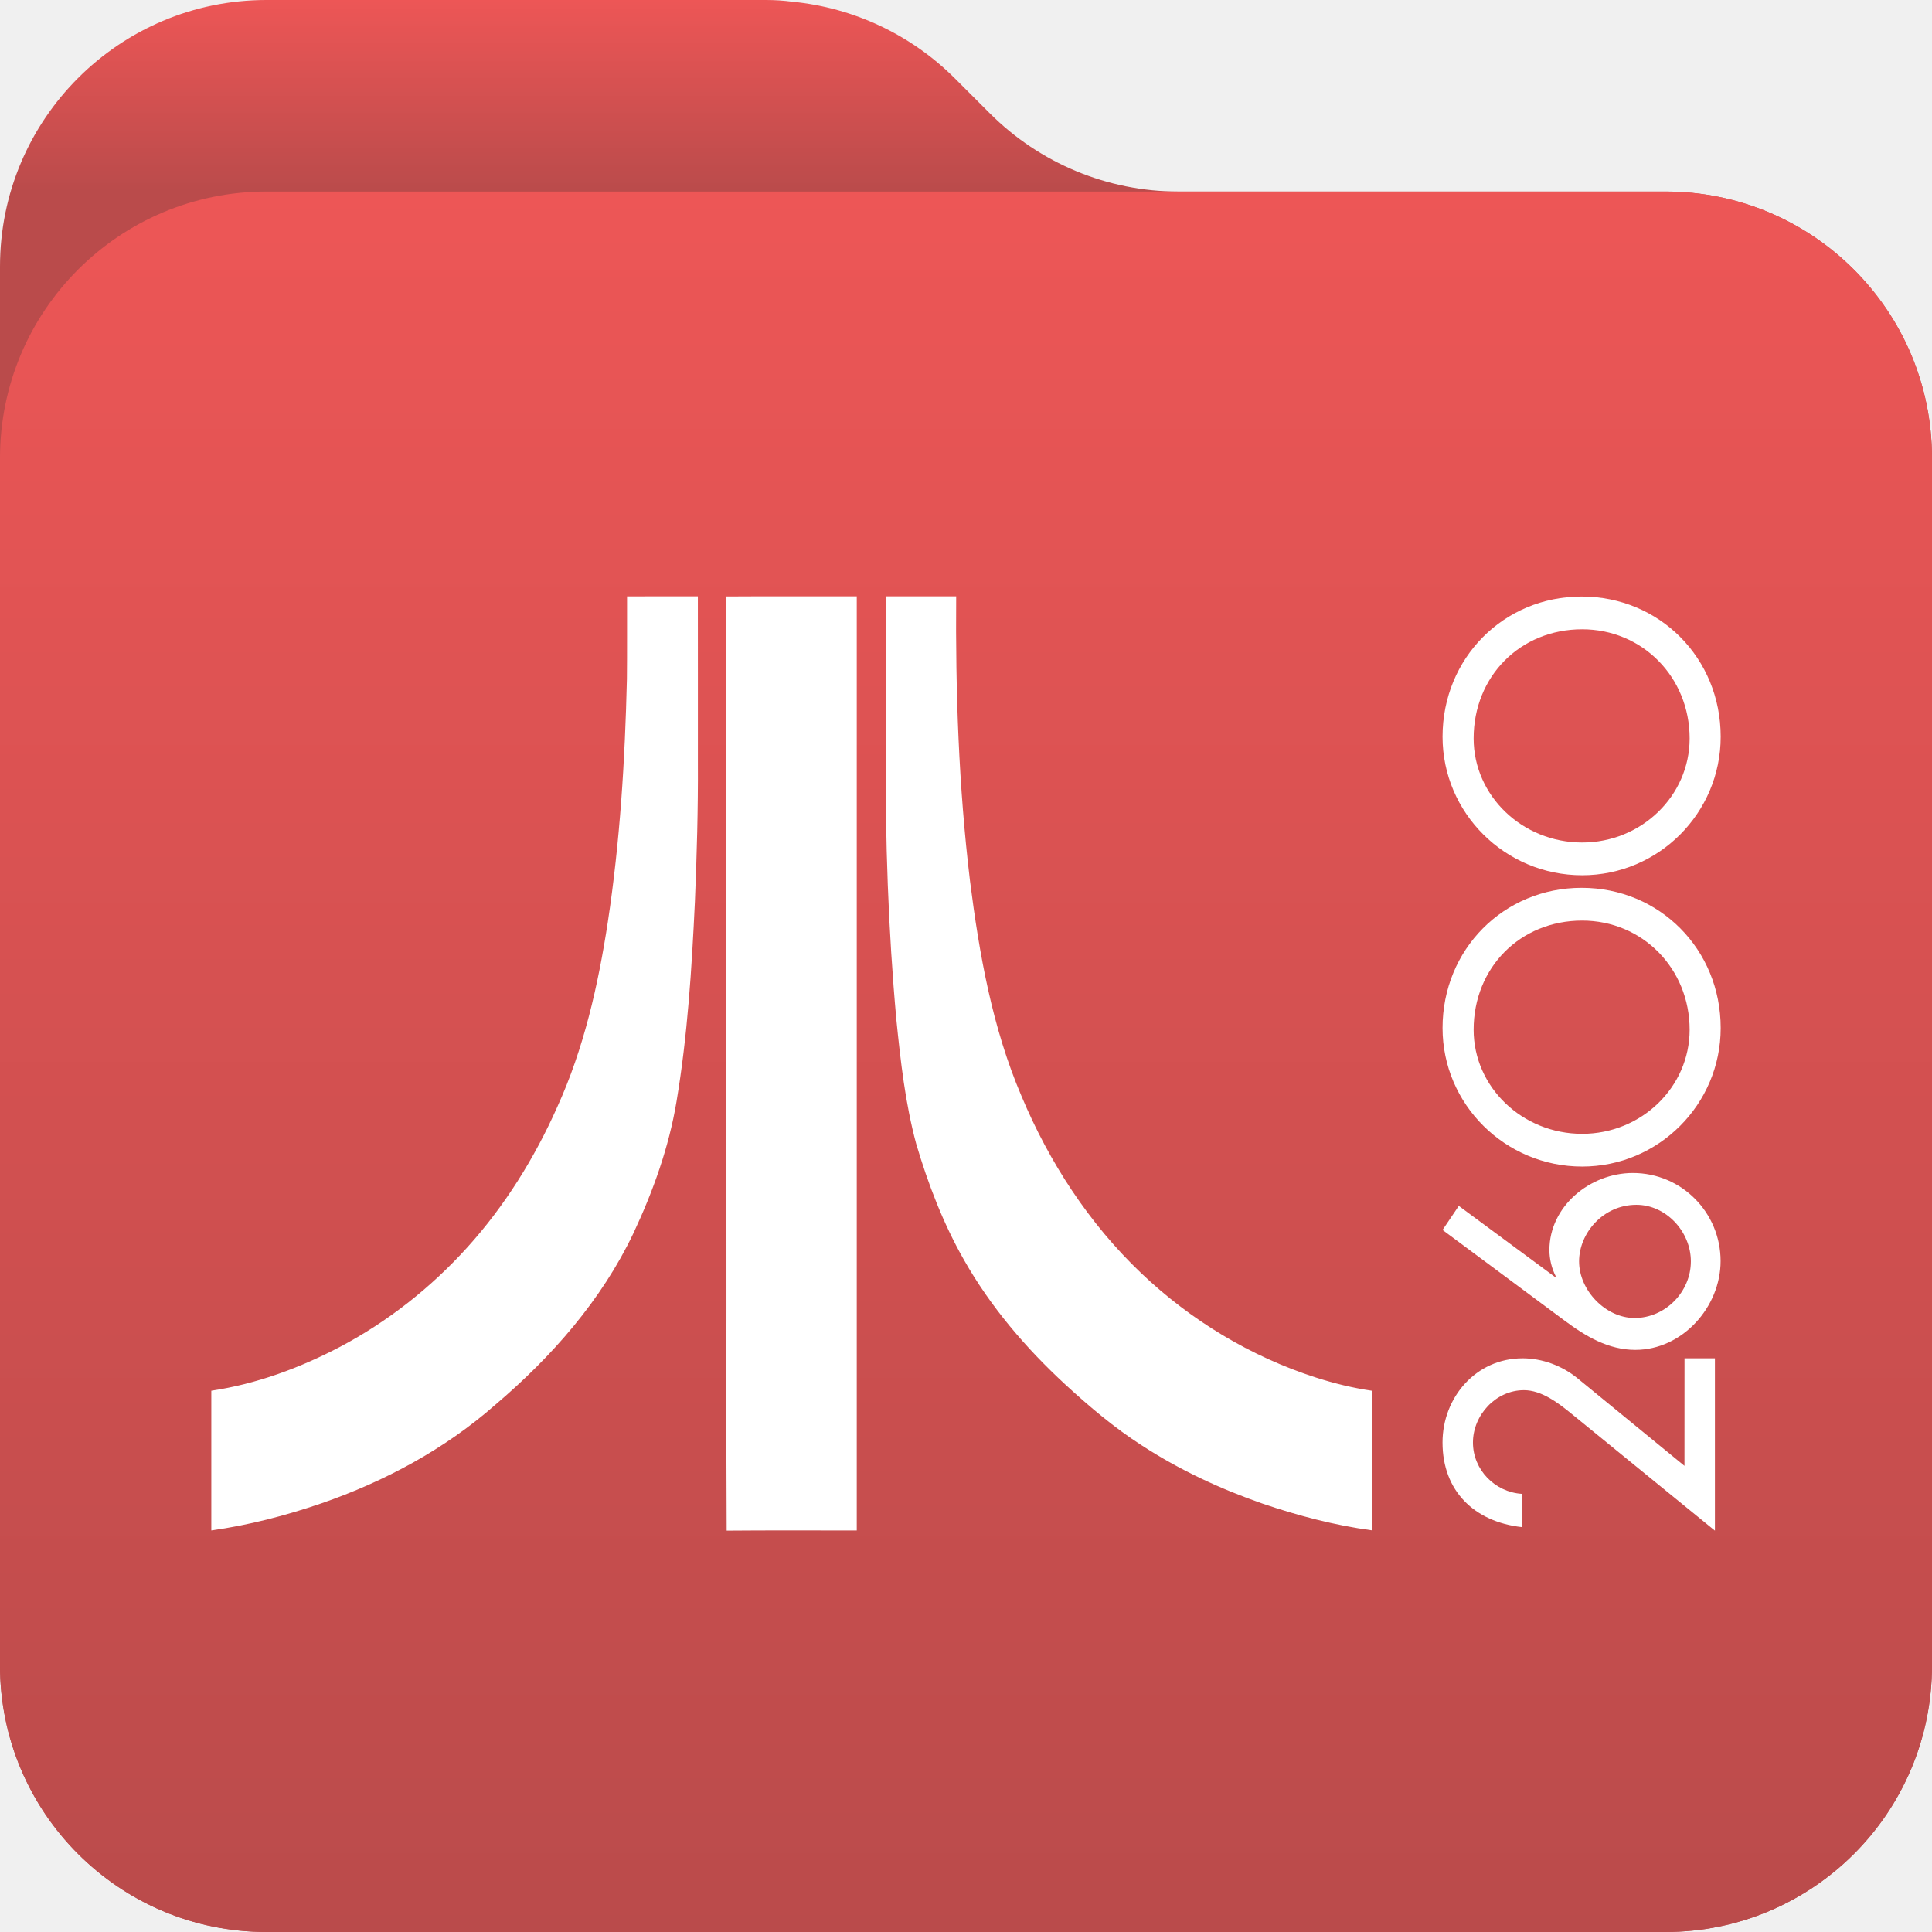
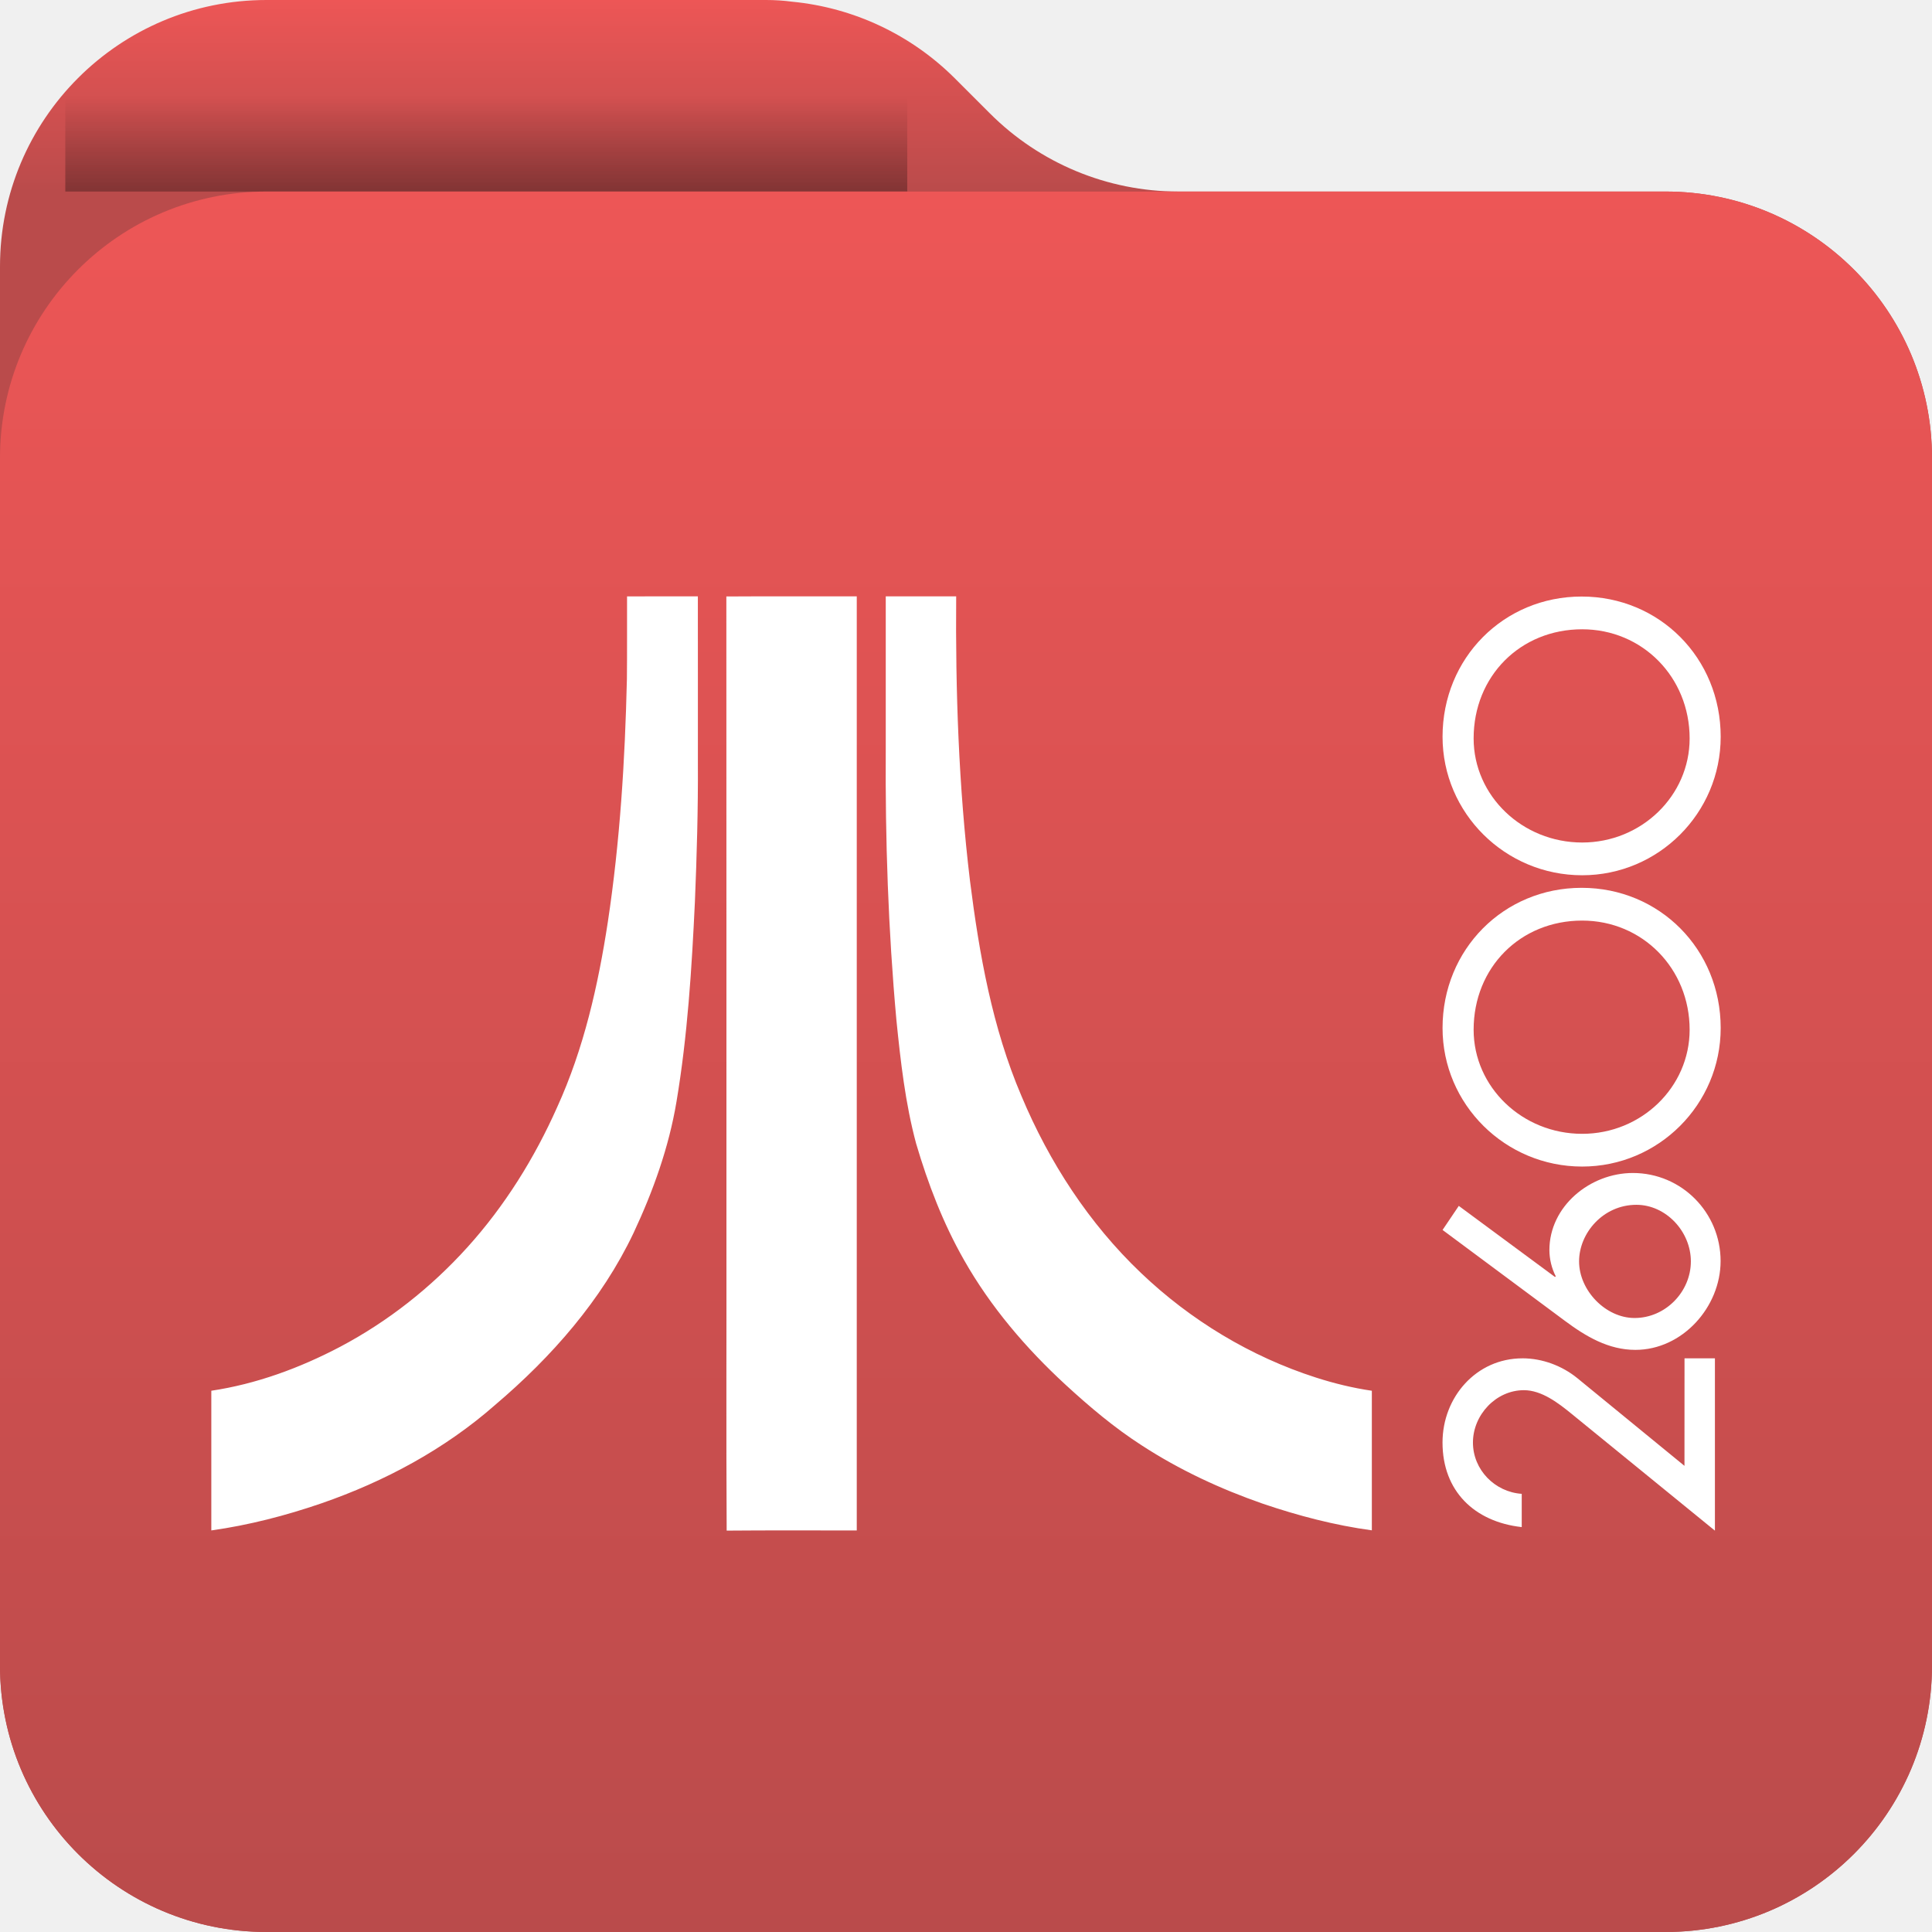
- <svg xmlns="http://www.w3.org/2000/svg" width="512" height="512" viewBox="0 0 135.467 135.467" version="1.1" id="svg1" xml:space="preserve">
+ <svg xmlns="http://www.w3.org/2000/svg" xmlns:xlink="http://www.w3.org/1999/xlink" width="512" height="512" viewBox="0 0 135.467 135.467" version="1.1" id="svg1" xml:space="preserve">
  <defs id="defs1">
-     <linearGradient id="folderBack" x1="55.033" y1="6.35" x2="55.033" y2="18.521" gradientUnits="userSpaceOnUse">
-       <stop offset="0" style="stop-color:#ed5656;stop-opacity:1" />
-       <stop offset="1" style="stop-color:#ba4b4b;stop-opacity:1" />
+     <linearGradient id="linearGradient17">
+       <stop style="stop-color:#e5e5e5;stop-opacity:1;" offset="0" id="stop17" />
+       <stop style="stop-color:#a8a8a8;stop-opacity:1;" offset="1" id="stop18" />
    </linearGradient>
-     <linearGradient id="folderFront" x1="67.733" y1="18.521" x2="67.733" y2="129.117" gradientUnits="userSpaceOnUse">
-       <stop offset="0" style="stop-color:#ed5656;stop-opacity:1" />
-       <stop offset="1" style="stop-color:#ba4b4b;stop-opacity:1" />
+     <linearGradient id="linearGradient15">
+       <stop style="stop-color:#e5e5e5;stop-opacity:1;" offset="0" id="stop15" />
+       <stop style="stop-color:#a8a8a8;stop-opacity:1;" offset="1" id="stop16" />
+     </linearGradient>
+     <linearGradient xlink:href="#linearGradient15" id="linearGradient16" x1="55.033" y1="6.35" x2="55.033" y2="18.521" gradientUnits="userSpaceOnUse" />
+     <linearGradient xlink:href="#linearGradient17" id="linearGradient18" x1="67.733" y1="18.521" x2="67.733" y2="129.117" gradientUnits="userSpaceOnUse" />
+     <linearGradient data-orig="e53535,a82727" x1="55.033" y1="6.35" x2="55.033" y2="18.521" gradientUnits="userSpaceOnUse" id="linearGradient16_tint">
+       <stop style="stop-color:#ed5656;stop-opacity:1;" offset="0" />
+       <stop style="stop-color:#ba4b4b;stop-opacity:1;" offset="1" />
+     </linearGradient>
+     <linearGradient data-orig="e53535,a82727" x1="67.733" y1="18.521" x2="67.733" y2="129.117" gradientUnits="userSpaceOnUse" id="linearGradient18_tint">
+       <stop style="stop-color:#ed5656;stop-opacity:1;" offset="0" />
+       <stop style="stop-color:#ba4b4b;stop-opacity:1;" offset="1" />
+     </linearGradient>
+     <linearGradient id="tabShade" x1="0" y1="12.521" x2="0" y2="18.521" gradientUnits="userSpaceOnUse">
+       <stop offset="0" style="stop-color:#000000;stop-opacity:0" />
+       <stop offset="1" style="stop-color:#000000;stop-opacity:0.3" />
    </linearGradient>
  </defs>
  <g id="layer1">
-     <g id="folder" transform="matrix(1.103449,0,0,1.103449,-7.006964,-7.006964)">
-       <path id="folder-back" d="M 23.283,6.35 C 13.931,6.35 6.35,13.931 6.35,23.283 v 88.9 c -4.4e-6,9.352 7.581,16.933 16.933,16.933 h 88.9 c 9.352,0 16.933,-7.581 16.933,-16.933 V 35.454 c 0,-9.352 -7.581,-16.933 -16.933,-16.933 H 81.206 c -4.482,-0.007 -8.778,-1.79 -11.947,-4.959 h -5.17e-4 L 67.006,11.31 C 64.233,8.55 60.589,6.836 56.694,6.459 56.144,6.386 55.589,6.35 55.033,6.35 h -0.009 z" style="display:inline;fill:url(#folderBack)" />
-       <path id="folder-front" d="m 23.283,18.521 c -9.352,-1e-6 -16.933,7.581 -16.933,16.933 v 76.729 c -4.4e-6,9.352 7.581,16.933 16.933,16.933 h 88.9 c 9.352,0 16.933,-7.581 16.933,-16.933 V 35.454 c 0,-9.352 -7.581,-16.933 -16.933,-16.933 z" style="display:inline;fill:url(#folderFront)" />
+     <g id="g50" transform="matrix(1.103449,0,0,1.103449,-7.006964,-7.006964)">
+       <path id="path46" style="display:inline;fill:url(#linearGradient16_tint);stroke-width:11.943;paint-order:stroke fill markers" d="M 23.283,6.35 C 13.931,6.35 6.35,13.931 6.35,23.283 v 88.9 c -4.4e-6,9.352 7.581,16.933 16.933,16.933 h 88.9 c 9.352,0 16.933,-7.581 16.933,-16.933 V 35.454 c 0,-9.352 -7.581,-16.933 -16.933,-16.933 H 81.206 c -4.482,-0.007 -8.778,-1.79 -11.947,-4.959 h -5.17e-4 L 67.006,11.31 C 64.233,8.55 60.589,6.836 56.694,6.459 56.144,6.386 55.589,6.35 55.033,6.35 h -0.009 z" />
+       <rect id="tab-shade" x="10.5" y="12.521" width="53.5" height="6" style="fill:url(#tabShade)" />
+       <path id="path50" style="display:inline;fill:url(#linearGradient18_tint);stroke-width:11.943;paint-order:stroke fill markers" d="m 23.283,18.521 c -9.352,-1e-6 -16.933,7.581 -16.933,16.933 v 76.729 c -4.4e-6,9.352 7.581,16.933 16.933,16.933 h 88.9 c 9.352,0 16.933,-7.581 16.933,-16.933 V 35.454 c 0,-9.352 -7.581,-16.933 -16.933,-16.933 z" />
    </g>
    <path id="path18" style="fill:#ffffff;stroke-width:0.538" d="m 48.932,41.813 c -1.655,0.004 -3.31,-0.001 -4.965,0.004 -0.006,1.931 0.01,3.863 -0.01,5.794 -0.132,5.701 -0.486,11.409 -1.339,17.049 -0.68,4.438 -1.681,8.869 -3.55,12.971 -1.587,3.57 -3.678,6.931 -6.302,9.832 -2.541,2.813 -5.56,5.197 -8.914,6.97 -2.826,1.487 -5.87,2.609 -9.035,3.082 0.003,3.264 0.003,6.531 0,9.795 2.63,-0.37 5.211,-1.037 7.721,-1.9 4.436,-1.533 8.653,-3.797 12.187,-6.906 3.95,-3.354 7.463,-7.343 9.7,-12.056 1.37,-2.925 2.476,-6.006 3.009,-9.201 0.776,-4.633 1.07,-9.329 1.291,-14.016 0.134,-3.245 0.227,-6.494 0.209,-9.743 -0.002,-3.891 0.004,-7.784 -0.002,-11.677 z m 11.142,0.002 c -3.048,0.006 -6.098,-0.012 -9.144,0.008 0.01,14.873 0.002,29.742 0.006,44.615 0.01,6.962 -0.023,13.925 0.016,20.885 3.04,-0.028 6.081,-0.006 9.122,-0.012 0.001,-21.831 0.001,-43.663 0,-65.496 z m 2.033,0 c -0.001,3.577 0,7.157 0,10.734 -0.041,6.324 0.173,12.656 0.745,18.956 0.296,2.915 0.622,5.844 1.385,8.681 0.832,2.822 1.894,5.59 3.351,8.15 1.862,3.287 4.343,6.193 7.114,8.747 1.681,1.545 3.43,3.026 5.354,4.263 2.635,1.715 5.505,3.052 8.472,4.084 2.491,0.847 5.051,1.519 7.662,1.873 -0.004,-3.262 -0.002,-6.525 0,-9.787 C 94.862,97.322 93.555,97.002 92.278,96.593 87.697,95.124 83.48,92.573 80.002,89.255 76.359,85.787 73.562,81.483 71.623,76.852 69.577,72.066 68.661,66.892 68.012,61.753 67.218,55.141 66.992,48.472 67.045,41.816 c -1.645,-0.004 -3.291,-0.002 -4.937,-10e-4 z m 48.792,0.013 c -5.468,0 -9.751,4.318 -9.751,9.83 0,5.355 4.391,9.713 9.789,9.713 5.355,0 9.713,-4.357 9.713,-9.713 0,-5.512 -4.283,-9.83 -9.75,-9.83 z m 0.039,2.296 c 4.226,0 7.535,3.361 7.535,7.653 0,4.024 -3.38,7.298 -7.535,7.298 -4.197,0 -7.611,-3.274 -7.611,-7.298 0,-4.363 3.272,-7.653 7.611,-7.653 z m -0.039,18.128 c -5.468,0 -9.751,4.318 -9.751,9.829 0,5.356 4.391,9.715 9.789,9.715 5.355,0 9.713,-4.358 9.713,-9.715 0,-5.511 -4.283,-9.829 -9.75,-9.829 z m 0.039,2.297 c 4.226,0 7.535,3.362 7.535,7.653 0,4.024 -3.38,7.299 -7.535,7.299 -4.197,0 -7.611,-3.275 -7.611,-7.299 0,-4.364 3.272,-7.653 7.611,-7.653 z m 3.555,17.698 c -3.001,0 -5.853,2.332 -5.853,5.407 0.004,0.638 0.155,1.267 0.445,1.836 l -0.051,0.049 -6.747,-4.985 -1.138,1.687 8.582,6.376 c 1.465,1.091 3.051,2.033 4.937,2.033 3.298,0 5.976,-3.003 5.976,-6.227 0,-3.398 -2.73,-6.176 -6.152,-6.176 z m 0.247,2.231 c 2.083,0 3.821,1.884 3.819,3.968 0,2.135 -1.786,3.969 -3.945,3.969 -2.033,0 -3.893,-1.935 -3.893,-3.969 0,-1.984 1.687,-3.968 4.019,-3.968 z m -7.989,10.765 c -3.248,4.5e-4 -5.605,2.73 -5.605,5.903 0,3.4 2.231,5.559 5.554,5.93 v -2.332 c -1.884,-0.125 -3.421,-1.687 -3.421,-3.598 0,-1.933 1.612,-3.67 3.572,-3.67 1.241,0 2.408,0.893 3.35,1.663 l 10.045,8.186 V 95.244 h -2.132 l -0.003,7.538 -7.516,-6.152 c -1.066,-0.867 -2.454,-1.388 -3.844,-1.388 z" />
  </g>
</svg>
